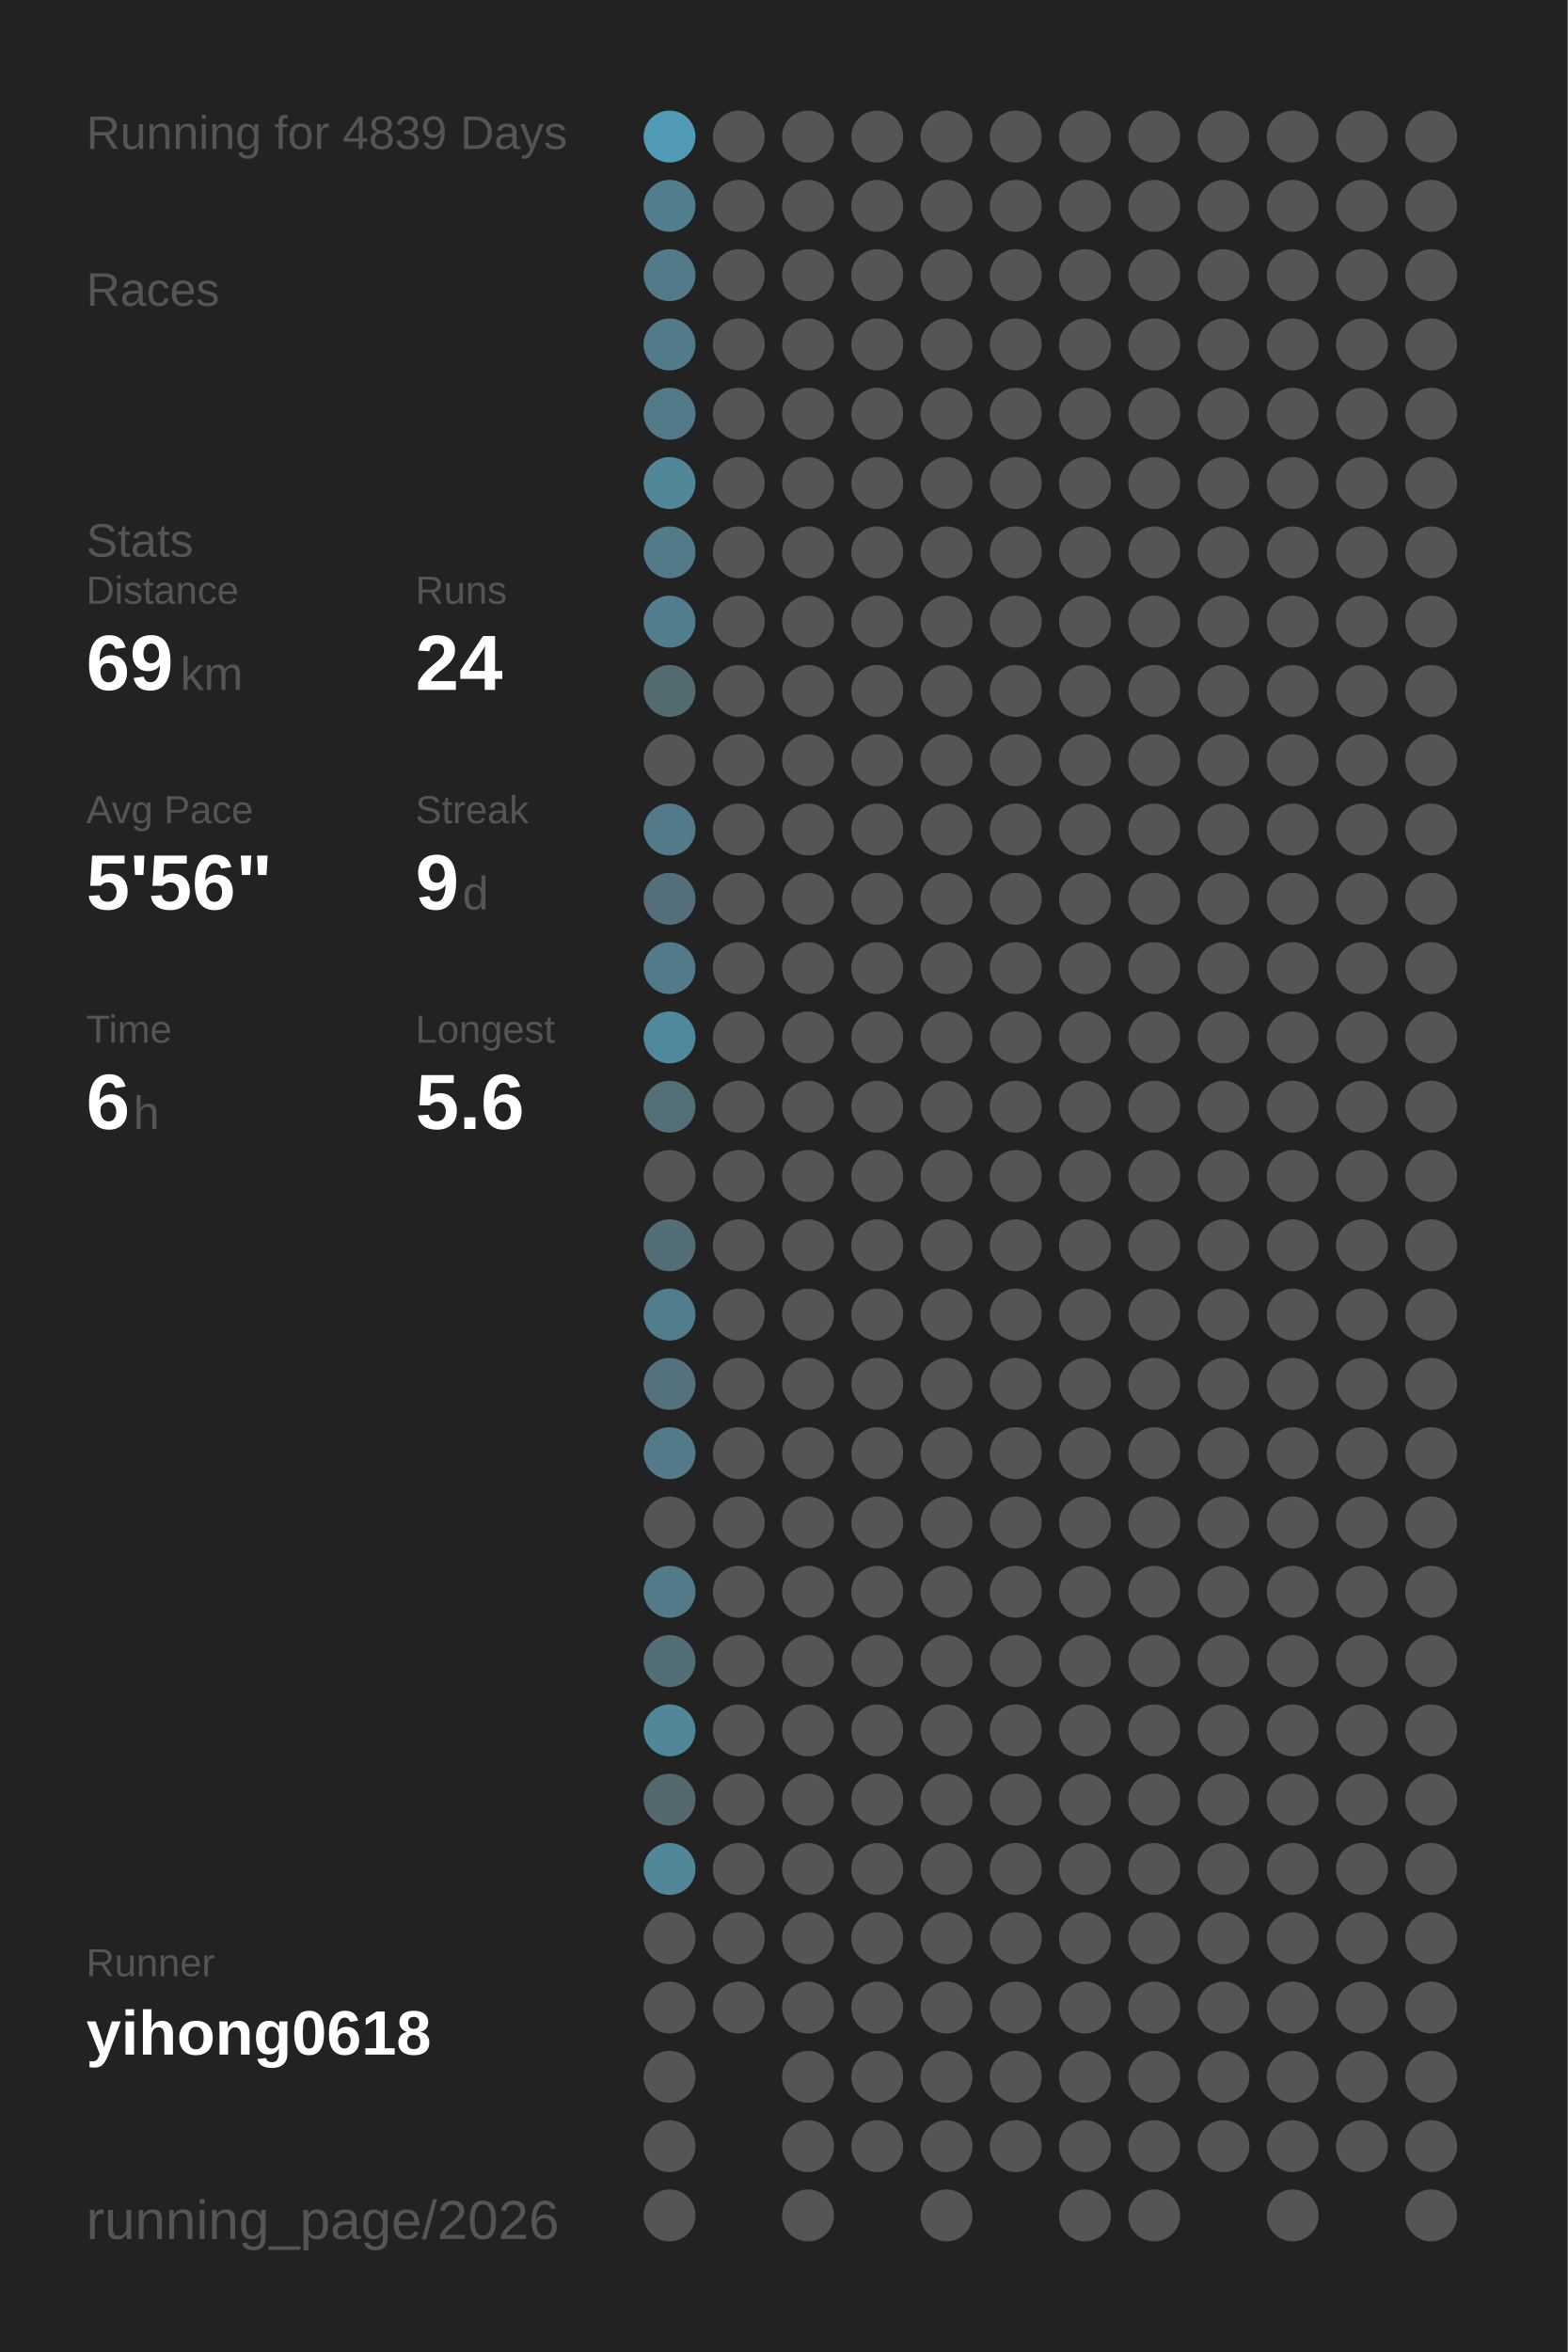
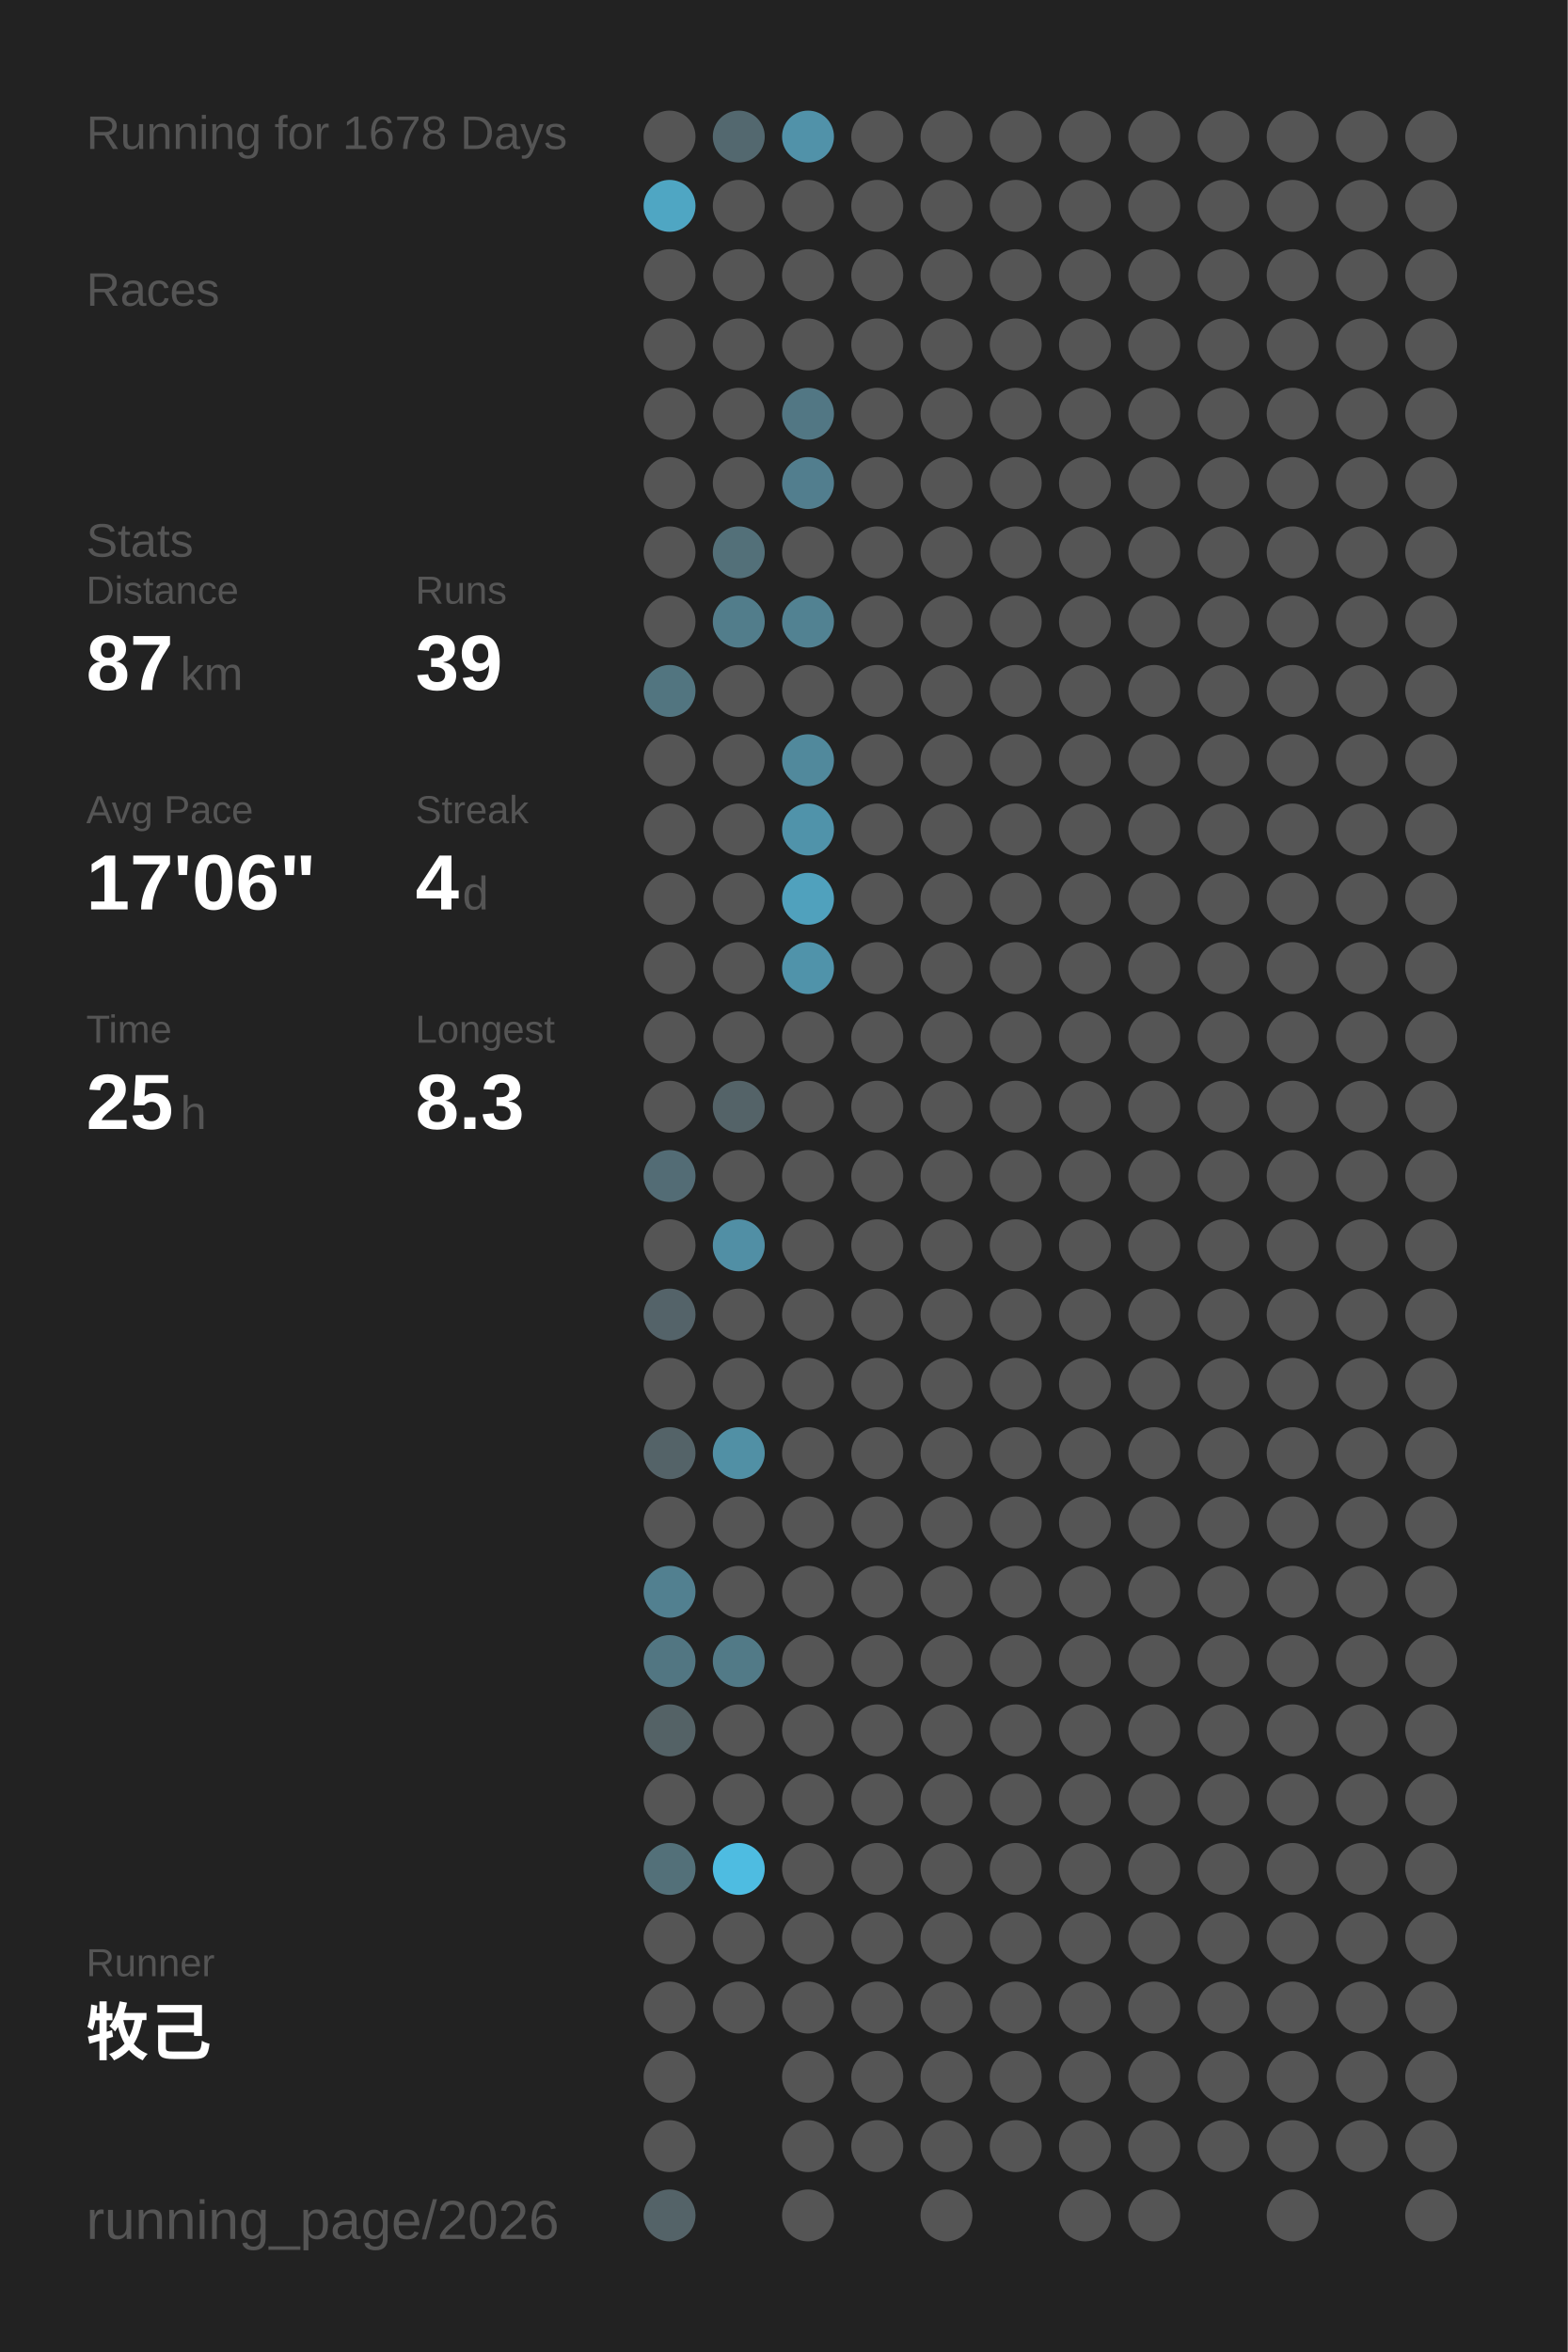
<svg xmlns="http://www.w3.org/2000/svg" baseProfile="full" height="300mm" version="1.1" viewBox="0,0,200,300" width="200mm">
  <defs />
  <rect fill="#222222" height="300" width="200" x="0" y="0" />
-   <text fill="#555555" style="font-size:6px; font-family:Arial;" x="11" y="19">Running for 4839 Days</text>
+   <text fill="#555555" style="font-size:6px; font-family:Arial;" x="11" y="19">Running for 1678 Days</text>
  <text fill="#555555" style="font-size:6px; font-family:Arial;" x="11" y="39">Races</text>
  <text fill="#555555" style="font-size:6px; font-family:Arial;" x="11" y="71">Stats</text>
  <text fill="#555555" style="font-size:5px; font-family:Arial;" x="11" y="77">Distance</text>
-   <text fill="#FFFFFF" style="font-size:10px; font-family:Arial; font-weight:bold;" x="11" y="88">69</text>
+   <text fill="#FFFFFF" style="font-size:10px; font-family:Arial; font-weight:bold;" x="11" y="88">87</text>
  <text fill="#555555" style="font-size:6px; font-family:Arial;" x="23" y="88">km</text>
  <text fill="#555555" style="font-size:5px; font-family:Arial;" x="53" y="77">Runs</text>
-   <text fill="#FFFFFF" style="font-size:10px; font-family:Arial; font-weight:bold;" x="53" y="88">24</text>
+   <text fill="#FFFFFF" style="font-size:10px; font-family:Arial; font-weight:bold;" x="53" y="88">39</text>
  <text fill="#555555" style="font-size:5px; font-family:Arial;" x="11" y="105">Avg Pace</text>
-   <text fill="#FFFFFF" style="font-size:10px; font-family:Arial; font-weight:bold;" x="11" y="116">5'56"</text>
+   <text fill="#FFFFFF" style="font-size:10px; font-family:Arial; font-weight:bold;" x="11" y="116">17'06"</text>
  <text fill="#555555" style="font-size:5px; font-family:Arial;" x="53" y="105">Streak</text>
-   <text fill="#FFFFFF" style="font-size:10px; font-family:Arial; font-weight:bold;" x="53" y="116">9</text>
+   <text fill="#FFFFFF" style="font-size:10px; font-family:Arial; font-weight:bold;" x="53" y="116">4</text>
  <text fill="#555555" style="font-size:6px; font-family:Arial;" x="59" y="116">d</text>
  <text fill="#555555" style="font-size:5px; font-family:Arial;" x="11" y="133">Time</text>
-   <text fill="#FFFFFF" style="font-size:10px; font-family:Arial; font-weight:bold;" x="11" y="144">6</text>
-   <text fill="#555555" style="font-size:6px; font-family:Arial;" x="17" y="144">h</text>
+   <text fill="#FFFFFF" style="font-size:10px; font-family:Arial; font-weight:bold;" x="11" y="144">25</text>
+   <text fill="#555555" style="font-size:6px; font-family:Arial;" x="23" y="144">h</text>
  <text fill="#555555" style="font-size:5px; font-family:Arial;" x="53" y="133">Longest</text>
-   <text fill="#FFFFFF" style="font-size:10px; font-family:Arial; font-weight:bold;" x="53" y="144">5.6</text>
+   <text fill="#FFFFFF" style="font-size:10px; font-family:Arial; font-weight:bold;" x="53" y="144">8.3</text>
  <text fill="#555555" style="font-size:5px; font-family:Arial;" x="11" y="252.065">Runner</text>
-   <text fill="#FFFFFF" style="font-size:8px; font-family:Arial; font-weight:bold;" x="11" y="262.065">yihong0618</text>
+   <text fill="#FFFFFF" style="font-size:8px; font-family:Arial; font-weight:bold;" x="11" y="262.065">牧己</text>
  <text fill="#555555" style="font-size:7px; font-family:Arial;" x="11" y="285.581">running_page/2026</text>
-   <circle cx="85.417" cy="17.419" fill="#509ab3" r="3.312" />
-   <circle cx="85.417" cy="26.258" fill="#527f8e" r="3.312" />
-   <circle cx="85.417" cy="35.097" fill="#527a88" r="3.312" />
-   <circle cx="85.417" cy="43.935" fill="#527a88" r="3.312" />
-   <circle cx="85.417" cy="52.774" fill="#527a88" r="3.312" />
-   <circle cx="85.417" cy="61.613" fill="#518799" r="3.312" />
-   <circle cx="85.417" cy="70.452" fill="#527a88" r="3.312" />
-   <circle cx="85.417" cy="79.29" fill="#527d8c" r="3.312" />
-   <circle cx="85.417" cy="88.129" fill="#536a71" r="3.312" />
+   <circle cx="85.417" cy="17.419" fill="#555555" r="3.312" />
+   <circle cx="85.417" cy="26.258" fill="#4fa6c3" r="3.312" />
+   <circle cx="85.417" cy="35.097" fill="#555555" r="3.312" />
+   <circle cx="85.417" cy="43.935" fill="#555555" r="3.312" />
+   <circle cx="85.417" cy="52.774" fill="#555555" r="3.312" />
+   <circle cx="85.417" cy="61.613" fill="#555555" r="3.312" />
+   <circle cx="85.417" cy="70.452" fill="#555555" r="3.312" />
+   <circle cx="85.417" cy="79.29" fill="#555555" r="3.312" />
+   <circle cx="85.417" cy="88.129" fill="#527580" r="3.312" />
  <circle cx="85.417" cy="96.968" fill="#555555" r="3.312" />
-   <circle cx="85.417" cy="105.806" fill="#527a88" r="3.312" />
-   <circle cx="85.417" cy="114.645" fill="#536f79" r="3.312" />
-   <circle cx="85.417" cy="123.484" fill="#527a88" r="3.312" />
-   <circle cx="85.417" cy="132.323" fill="#51899c" r="3.312" />
-   <circle cx="85.417" cy="141.161" fill="#536f78" r="3.312" />
-   <circle cx="85.417" cy="150" fill="#555555" r="3.312" />
-   <circle cx="85.417" cy="158.839" fill="#536e77" r="3.312" />
-   <circle cx="85.417" cy="167.677" fill="#527d8c" r="3.312" />
-   <circle cx="85.417" cy="176.516" fill="#53727d" r="3.312" />
-   <circle cx="85.417" cy="185.355" fill="#527a88" r="3.312" />
+   <circle cx="85.417" cy="105.806" fill="#555555" r="3.312" />
+   <circle cx="85.417" cy="114.645" fill="#555555" r="3.312" />
+   <circle cx="85.417" cy="123.484" fill="#555555" r="3.312" />
+   <circle cx="85.417" cy="132.323" fill="#555555" r="3.312" />
+   <circle cx="85.417" cy="141.161" fill="#555555" r="3.312" />
+   <circle cx="85.417" cy="150" fill="#536c75" r="3.312" />
+   <circle cx="85.417" cy="158.839" fill="#555555" r="3.312" />
+   <circle cx="85.417" cy="167.677" fill="#546369" r="3.312" />
+   <circle cx="85.417" cy="176.516" fill="#555555" r="3.312" />
+   <circle cx="85.417" cy="185.355" fill="#546368" r="3.312" />
  <circle cx="85.417" cy="194.194" fill="#555555" r="3.312" />
-   <circle cx="85.417" cy="203.032" fill="#527a88" r="3.312" />
-   <circle cx="85.417" cy="211.871" fill="#536e77" r="3.312" />
-   <circle cx="85.417" cy="220.71" fill="#518799" r="3.312" />
-   <circle cx="85.417" cy="229.548" fill="#53686f" r="3.312" />
-   <circle cx="85.417" cy="238.387" fill="#518799" r="3.312" />
+   <circle cx="85.417" cy="203.032" fill="#528090" r="3.312" />
+   <circle cx="85.417" cy="211.871" fill="#527682" r="3.312" />
+   <circle cx="85.417" cy="220.71" fill="#546266" r="3.312" />
+   <circle cx="85.417" cy="229.548" fill="#555555" r="3.312" />
+   <circle cx="85.417" cy="238.387" fill="#537079" r="3.312" />
  <circle cx="85.417" cy="247.226" fill="#555555" r="3.312" />
  <circle cx="85.417" cy="256.065" fill="#555555" r="3.312" />
  <circle cx="85.417" cy="264.903" fill="#555555" r="3.312" />
  <circle cx="85.417" cy="273.742" fill="#555555" r="3.312" />
-   <circle cx="85.417" cy="282.581" fill="#555555" r="3.312" />
-   <circle cx="94.25" cy="17.419" fill="#555555" r="3.312" />
+   <circle cx="85.417" cy="282.581" fill="#546368" r="3.312" />
+   <circle cx="94.25" cy="17.419" fill="#53686f" r="3.312" />
  <circle cx="94.25" cy="26.258" fill="#555555" r="3.312" />
  <circle cx="94.25" cy="35.097" fill="#555555" r="3.312" />
  <circle cx="94.25" cy="43.935" fill="#555555" r="3.312" />
  <circle cx="94.25" cy="52.774" fill="#555555" r="3.312" />
  <circle cx="94.25" cy="61.613" fill="#555555" r="3.312" />
-   <circle cx="94.25" cy="70.452" fill="#555555" r="3.312" />
-   <circle cx="94.25" cy="79.29" fill="#555555" r="3.312" />
+   <circle cx="94.25" cy="70.452" fill="#537079" r="3.312" />
+   <circle cx="94.25" cy="79.29" fill="#527d8b" r="3.312" />
  <circle cx="94.25" cy="88.129" fill="#555555" r="3.312" />
  <circle cx="94.25" cy="96.968" fill="#555555" r="3.312" />
  <circle cx="94.25" cy="105.806" fill="#555555" r="3.312" />
  <circle cx="94.25" cy="114.645" fill="#555555" r="3.312" />
  <circle cx="94.25" cy="123.484" fill="#555555" r="3.312" />
  <circle cx="94.25" cy="132.323" fill="#555555" r="3.312" />
-   <circle cx="94.25" cy="141.161" fill="#555555" r="3.312" />
+   <circle cx="94.25" cy="141.161" fill="#546368" r="3.312" />
  <circle cx="94.25" cy="150" fill="#555555" r="3.312" />
-   <circle cx="94.25" cy="158.839" fill="#555555" r="3.312" />
+   <circle cx="94.25" cy="158.839" fill="#518fa5" r="3.312" />
  <circle cx="94.25" cy="167.677" fill="#555555" r="3.312" />
  <circle cx="94.25" cy="176.516" fill="#555555" r="3.312" />
-   <circle cx="94.25" cy="185.355" fill="#555555" r="3.312" />
+   <circle cx="94.25" cy="185.355" fill="#5190a5" r="3.312" />
  <circle cx="94.25" cy="194.194" fill="#555555" r="3.312" />
  <circle cx="94.25" cy="203.032" fill="#555555" r="3.312" />
-   <circle cx="94.25" cy="211.871" fill="#555555" r="3.312" />
+   <circle cx="94.25" cy="211.871" fill="#527a87" r="3.312" />
  <circle cx="94.25" cy="220.71" fill="#555555" r="3.312" />
  <circle cx="94.25" cy="229.548" fill="#555555" r="3.312" />
-   <circle cx="94.25" cy="238.387" fill="#555555" r="3.312" />
+   <circle cx="94.25" cy="238.387" fill="#4ebce1" r="3.312" />
  <circle cx="94.25" cy="247.226" fill="#555555" r="3.312" />
  <circle cx="94.25" cy="256.065" fill="#555555" r="3.312" />
-   <circle cx="103.083" cy="17.419" fill="#555555" r="3.312" />
+   <circle cx="103.083" cy="17.419" fill="#5192a9" r="3.312" />
  <circle cx="103.083" cy="26.258" fill="#555555" r="3.312" />
  <circle cx="103.083" cy="35.097" fill="#555555" r="3.312" />
  <circle cx="103.083" cy="43.935" fill="#555555" r="3.312" />
-   <circle cx="103.083" cy="52.774" fill="#555555" r="3.312" />
-   <circle cx="103.083" cy="61.613" fill="#555555" r="3.312" />
+   <circle cx="103.083" cy="52.774" fill="#527784" r="3.312" />
+   <circle cx="103.083" cy="61.613" fill="#527e8e" r="3.312" />
  <circle cx="103.083" cy="70.452" fill="#555555" r="3.312" />
-   <circle cx="103.083" cy="79.29" fill="#555555" r="3.312" />
+   <circle cx="103.083" cy="79.29" fill="#528292" r="3.312" />
  <circle cx="103.083" cy="88.129" fill="#555555" r="3.312" />
-   <circle cx="103.083" cy="96.968" fill="#555555" r="3.312" />
-   <circle cx="103.083" cy="105.806" fill="#555555" r="3.312" />
-   <circle cx="103.083" cy="114.645" fill="#555555" r="3.312" />
-   <circle cx="103.083" cy="123.484" fill="#555555" r="3.312" />
+   <circle cx="103.083" cy="96.968" fill="#51899c" r="3.312" />
+   <circle cx="103.083" cy="105.806" fill="#5093aa" r="3.312" />
+   <circle cx="103.083" cy="114.645" fill="#50a1bd" r="3.312" />
+   <circle cx="103.083" cy="123.484" fill="#5093aa" r="3.312" />
  <circle cx="103.083" cy="132.323" fill="#555555" r="3.312" />
  <circle cx="103.083" cy="141.161" fill="#555555" r="3.312" />
  <circle cx="103.083" cy="150" fill="#555555" r="3.312" />
  <circle cx="103.083" cy="158.839" fill="#555555" r="3.312" />
  <circle cx="103.083" cy="167.677" fill="#555555" r="3.312" />
  <circle cx="103.083" cy="176.516" fill="#555555" r="3.312" />
  <circle cx="103.083" cy="185.355" fill="#555555" r="3.312" />
  <circle cx="103.083" cy="194.194" fill="#555555" r="3.312" />
  <circle cx="103.083" cy="203.032" fill="#555555" r="3.312" />
  <circle cx="103.083" cy="211.871" fill="#555555" r="3.312" />
  <circle cx="103.083" cy="220.71" fill="#555555" r="3.312" />
  <circle cx="103.083" cy="229.548" fill="#555555" r="3.312" />
  <circle cx="103.083" cy="238.387" fill="#555555" r="3.312" />
  <circle cx="103.083" cy="247.226" fill="#555555" r="3.312" />
  <circle cx="103.083" cy="256.065" fill="#555555" r="3.312" />
  <circle cx="103.083" cy="264.903" fill="#555555" r="3.312" />
  <circle cx="103.083" cy="273.742" fill="#555555" r="3.312" />
  <circle cx="103.083" cy="282.581" fill="#555555" r="3.312" />
  <circle cx="111.917" cy="17.419" fill="#555555" r="3.312" />
  <circle cx="111.917" cy="26.258" fill="#555555" r="3.312" />
  <circle cx="111.917" cy="35.097" fill="#555555" r="3.312" />
  <circle cx="111.917" cy="43.935" fill="#555555" r="3.312" />
  <circle cx="111.917" cy="52.774" fill="#555555" r="3.312" />
  <circle cx="111.917" cy="61.613" fill="#555555" r="3.312" />
  <circle cx="111.917" cy="70.452" fill="#555555" r="3.312" />
  <circle cx="111.917" cy="79.29" fill="#555555" r="3.312" />
  <circle cx="111.917" cy="88.129" fill="#555555" r="3.312" />
  <circle cx="111.917" cy="96.968" fill="#555555" r="3.312" />
  <circle cx="111.917" cy="105.806" fill="#555555" r="3.312" />
  <circle cx="111.917" cy="114.645" fill="#555555" r="3.312" />
  <circle cx="111.917" cy="123.484" fill="#555555" r="3.312" />
  <circle cx="111.917" cy="132.323" fill="#555555" r="3.312" />
  <circle cx="111.917" cy="141.161" fill="#555555" r="3.312" />
  <circle cx="111.917" cy="150" fill="#555555" r="3.312" />
  <circle cx="111.917" cy="158.839" fill="#555555" r="3.312" />
  <circle cx="111.917" cy="167.677" fill="#555555" r="3.312" />
  <circle cx="111.917" cy="176.516" fill="#555555" r="3.312" />
  <circle cx="111.917" cy="185.355" fill="#555555" r="3.312" />
  <circle cx="111.917" cy="194.194" fill="#555555" r="3.312" />
  <circle cx="111.917" cy="203.032" fill="#555555" r="3.312" />
  <circle cx="111.917" cy="211.871" fill="#555555" r="3.312" />
  <circle cx="111.917" cy="220.71" fill="#555555" r="3.312" />
  <circle cx="111.917" cy="229.548" fill="#555555" r="3.312" />
  <circle cx="111.917" cy="238.387" fill="#555555" r="3.312" />
  <circle cx="111.917" cy="247.226" fill="#555555" r="3.312" />
  <circle cx="111.917" cy="256.065" fill="#555555" r="3.312" />
  <circle cx="111.917" cy="264.903" fill="#555555" r="3.312" />
  <circle cx="111.917" cy="273.742" fill="#555555" r="3.312" />
  <circle cx="120.75" cy="17.419" fill="#555555" r="3.312" />
  <circle cx="120.75" cy="26.258" fill="#555555" r="3.312" />
  <circle cx="120.75" cy="35.097" fill="#555555" r="3.312" />
  <circle cx="120.75" cy="43.935" fill="#555555" r="3.312" />
  <circle cx="120.75" cy="52.774" fill="#555555" r="3.312" />
  <circle cx="120.75" cy="61.613" fill="#555555" r="3.312" />
  <circle cx="120.75" cy="70.452" fill="#555555" r="3.312" />
  <circle cx="120.75" cy="79.29" fill="#555555" r="3.312" />
  <circle cx="120.75" cy="88.129" fill="#555555" r="3.312" />
  <circle cx="120.75" cy="96.968" fill="#555555" r="3.312" />
  <circle cx="120.75" cy="105.806" fill="#555555" r="3.312" />
  <circle cx="120.75" cy="114.645" fill="#555555" r="3.312" />
  <circle cx="120.75" cy="123.484" fill="#555555" r="3.312" />
  <circle cx="120.75" cy="132.323" fill="#555555" r="3.312" />
  <circle cx="120.75" cy="141.161" fill="#555555" r="3.312" />
  <circle cx="120.75" cy="150" fill="#555555" r="3.312" />
  <circle cx="120.75" cy="158.839" fill="#555555" r="3.312" />
  <circle cx="120.75" cy="167.677" fill="#555555" r="3.312" />
  <circle cx="120.75" cy="176.516" fill="#555555" r="3.312" />
  <circle cx="120.75" cy="185.355" fill="#555555" r="3.312" />
  <circle cx="120.75" cy="194.194" fill="#555555" r="3.312" />
  <circle cx="120.75" cy="203.032" fill="#555555" r="3.312" />
  <circle cx="120.75" cy="211.871" fill="#555555" r="3.312" />
  <circle cx="120.75" cy="220.71" fill="#555555" r="3.312" />
  <circle cx="120.75" cy="229.548" fill="#555555" r="3.312" />
  <circle cx="120.75" cy="238.387" fill="#555555" r="3.312" />
  <circle cx="120.75" cy="247.226" fill="#555555" r="3.312" />
  <circle cx="120.75" cy="256.065" fill="#555555" r="3.312" />
  <circle cx="120.75" cy="264.903" fill="#555555" r="3.312" />
  <circle cx="120.75" cy="273.742" fill="#555555" r="3.312" />
  <circle cx="120.75" cy="282.581" fill="#555555" r="3.312" />
  <circle cx="129.583" cy="17.419" fill="#555555" r="3.312" />
  <circle cx="129.583" cy="26.258" fill="#555555" r="3.312" />
  <circle cx="129.583" cy="35.097" fill="#555555" r="3.312" />
  <circle cx="129.583" cy="43.935" fill="#555555" r="3.312" />
  <circle cx="129.583" cy="52.774" fill="#555555" r="3.312" />
  <circle cx="129.583" cy="61.613" fill="#555555" r="3.312" />
  <circle cx="129.583" cy="70.452" fill="#555555" r="3.312" />
  <circle cx="129.583" cy="79.29" fill="#555555" r="3.312" />
  <circle cx="129.583" cy="88.129" fill="#555555" r="3.312" />
  <circle cx="129.583" cy="96.968" fill="#555555" r="3.312" />
  <circle cx="129.583" cy="105.806" fill="#555555" r="3.312" />
  <circle cx="129.583" cy="114.645" fill="#555555" r="3.312" />
  <circle cx="129.583" cy="123.484" fill="#555555" r="3.312" />
  <circle cx="129.583" cy="132.323" fill="#555555" r="3.312" />
  <circle cx="129.583" cy="141.161" fill="#555555" r="3.312" />
  <circle cx="129.583" cy="150" fill="#555555" r="3.312" />
  <circle cx="129.583" cy="158.839" fill="#555555" r="3.312" />
  <circle cx="129.583" cy="167.677" fill="#555555" r="3.312" />
  <circle cx="129.583" cy="176.516" fill="#555555" r="3.312" />
  <circle cx="129.583" cy="185.355" fill="#555555" r="3.312" />
  <circle cx="129.583" cy="194.194" fill="#555555" r="3.312" />
  <circle cx="129.583" cy="203.032" fill="#555555" r="3.312" />
  <circle cx="129.583" cy="211.871" fill="#555555" r="3.312" />
  <circle cx="129.583" cy="220.71" fill="#555555" r="3.312" />
  <circle cx="129.583" cy="229.548" fill="#555555" r="3.312" />
  <circle cx="129.583" cy="238.387" fill="#555555" r="3.312" />
  <circle cx="129.583" cy="247.226" fill="#555555" r="3.312" />
  <circle cx="129.583" cy="256.065" fill="#555555" r="3.312" />
  <circle cx="129.583" cy="264.903" fill="#555555" r="3.312" />
  <circle cx="129.583" cy="273.742" fill="#555555" r="3.312" />
  <circle cx="138.417" cy="17.419" fill="#555555" r="3.312" />
  <circle cx="138.417" cy="26.258" fill="#555555" r="3.312" />
  <circle cx="138.417" cy="35.097" fill="#555555" r="3.312" />
  <circle cx="138.417" cy="43.935" fill="#555555" r="3.312" />
  <circle cx="138.417" cy="52.774" fill="#555555" r="3.312" />
  <circle cx="138.417" cy="61.613" fill="#555555" r="3.312" />
  <circle cx="138.417" cy="70.452" fill="#555555" r="3.312" />
  <circle cx="138.417" cy="79.29" fill="#555555" r="3.312" />
  <circle cx="138.417" cy="88.129" fill="#555555" r="3.312" />
  <circle cx="138.417" cy="96.968" fill="#555555" r="3.312" />
  <circle cx="138.417" cy="105.806" fill="#555555" r="3.312" />
  <circle cx="138.417" cy="114.645" fill="#555555" r="3.312" />
  <circle cx="138.417" cy="123.484" fill="#555555" r="3.312" />
  <circle cx="138.417" cy="132.323" fill="#555555" r="3.312" />
  <circle cx="138.417" cy="141.161" fill="#555555" r="3.312" />
  <circle cx="138.417" cy="150" fill="#555555" r="3.312" />
  <circle cx="138.417" cy="158.839" fill="#555555" r="3.312" />
  <circle cx="138.417" cy="167.677" fill="#555555" r="3.312" />
  <circle cx="138.417" cy="176.516" fill="#555555" r="3.312" />
  <circle cx="138.417" cy="185.355" fill="#555555" r="3.312" />
  <circle cx="138.417" cy="194.194" fill="#555555" r="3.312" />
  <circle cx="138.417" cy="203.032" fill="#555555" r="3.312" />
  <circle cx="138.417" cy="211.871" fill="#555555" r="3.312" />
  <circle cx="138.417" cy="220.71" fill="#555555" r="3.312" />
  <circle cx="138.417" cy="229.548" fill="#555555" r="3.312" />
  <circle cx="138.417" cy="238.387" fill="#555555" r="3.312" />
  <circle cx="138.417" cy="247.226" fill="#555555" r="3.312" />
  <circle cx="138.417" cy="256.065" fill="#555555" r="3.312" />
  <circle cx="138.417" cy="264.903" fill="#555555" r="3.312" />
  <circle cx="138.417" cy="273.742" fill="#555555" r="3.312" />
  <circle cx="138.417" cy="282.581" fill="#555555" r="3.312" />
  <circle cx="147.25" cy="17.419" fill="#555555" r="3.312" />
  <circle cx="147.25" cy="26.258" fill="#555555" r="3.312" />
  <circle cx="147.25" cy="35.097" fill="#555555" r="3.312" />
  <circle cx="147.25" cy="43.935" fill="#555555" r="3.312" />
  <circle cx="147.25" cy="52.774" fill="#555555" r="3.312" />
  <circle cx="147.25" cy="61.613" fill="#555555" r="3.312" />
  <circle cx="147.25" cy="70.452" fill="#555555" r="3.312" />
  <circle cx="147.25" cy="79.29" fill="#555555" r="3.312" />
  <circle cx="147.25" cy="88.129" fill="#555555" r="3.312" />
  <circle cx="147.25" cy="96.968" fill="#555555" r="3.312" />
  <circle cx="147.25" cy="105.806" fill="#555555" r="3.312" />
  <circle cx="147.25" cy="114.645" fill="#555555" r="3.312" />
  <circle cx="147.25" cy="123.484" fill="#555555" r="3.312" />
  <circle cx="147.25" cy="132.323" fill="#555555" r="3.312" />
  <circle cx="147.25" cy="141.161" fill="#555555" r="3.312" />
  <circle cx="147.25" cy="150" fill="#555555" r="3.312" />
  <circle cx="147.25" cy="158.839" fill="#555555" r="3.312" />
  <circle cx="147.25" cy="167.677" fill="#555555" r="3.312" />
  <circle cx="147.25" cy="176.516" fill="#555555" r="3.312" />
  <circle cx="147.25" cy="185.355" fill="#555555" r="3.312" />
  <circle cx="147.25" cy="194.194" fill="#555555" r="3.312" />
  <circle cx="147.25" cy="203.032" fill="#555555" r="3.312" />
  <circle cx="147.25" cy="211.871" fill="#555555" r="3.312" />
  <circle cx="147.25" cy="220.71" fill="#555555" r="3.312" />
  <circle cx="147.25" cy="229.548" fill="#555555" r="3.312" />
  <circle cx="147.25" cy="238.387" fill="#555555" r="3.312" />
  <circle cx="147.25" cy="247.226" fill="#555555" r="3.312" />
  <circle cx="147.25" cy="256.065" fill="#555555" r="3.312" />
  <circle cx="147.25" cy="264.903" fill="#555555" r="3.312" />
  <circle cx="147.25" cy="273.742" fill="#555555" r="3.312" />
  <circle cx="147.25" cy="282.581" fill="#555555" r="3.312" />
  <circle cx="156.083" cy="17.419" fill="#555555" r="3.312" />
  <circle cx="156.083" cy="26.258" fill="#555555" r="3.312" />
  <circle cx="156.083" cy="35.097" fill="#555555" r="3.312" />
  <circle cx="156.083" cy="43.935" fill="#555555" r="3.312" />
  <circle cx="156.083" cy="52.774" fill="#555555" r="3.312" />
  <circle cx="156.083" cy="61.613" fill="#555555" r="3.312" />
  <circle cx="156.083" cy="70.452" fill="#555555" r="3.312" />
  <circle cx="156.083" cy="79.29" fill="#555555" r="3.312" />
  <circle cx="156.083" cy="88.129" fill="#555555" r="3.312" />
  <circle cx="156.083" cy="96.968" fill="#555555" r="3.312" />
  <circle cx="156.083" cy="105.806" fill="#555555" r="3.312" />
  <circle cx="156.083" cy="114.645" fill="#555555" r="3.312" />
  <circle cx="156.083" cy="123.484" fill="#555555" r="3.312" />
  <circle cx="156.083" cy="132.323" fill="#555555" r="3.312" />
  <circle cx="156.083" cy="141.161" fill="#555555" r="3.312" />
  <circle cx="156.083" cy="150" fill="#555555" r="3.312" />
  <circle cx="156.083" cy="158.839" fill="#555555" r="3.312" />
  <circle cx="156.083" cy="167.677" fill="#555555" r="3.312" />
  <circle cx="156.083" cy="176.516" fill="#555555" r="3.312" />
  <circle cx="156.083" cy="185.355" fill="#555555" r="3.312" />
  <circle cx="156.083" cy="194.194" fill="#555555" r="3.312" />
  <circle cx="156.083" cy="203.032" fill="#555555" r="3.312" />
  <circle cx="156.083" cy="211.871" fill="#555555" r="3.312" />
  <circle cx="156.083" cy="220.71" fill="#555555" r="3.312" />
  <circle cx="156.083" cy="229.548" fill="#555555" r="3.312" />
  <circle cx="156.083" cy="238.387" fill="#555555" r="3.312" />
  <circle cx="156.083" cy="247.226" fill="#555555" r="3.312" />
  <circle cx="156.083" cy="256.065" fill="#555555" r="3.312" />
  <circle cx="156.083" cy="264.903" fill="#555555" r="3.312" />
  <circle cx="156.083" cy="273.742" fill="#555555" r="3.312" />
  <circle cx="164.917" cy="17.419" fill="#555555" r="3.312" />
  <circle cx="164.917" cy="26.258" fill="#555555" r="3.312" />
  <circle cx="164.917" cy="35.097" fill="#555555" r="3.312" />
  <circle cx="164.917" cy="43.935" fill="#555555" r="3.312" />
  <circle cx="164.917" cy="52.774" fill="#555555" r="3.312" />
  <circle cx="164.917" cy="61.613" fill="#555555" r="3.312" />
  <circle cx="164.917" cy="70.452" fill="#555555" r="3.312" />
  <circle cx="164.917" cy="79.29" fill="#555555" r="3.312" />
  <circle cx="164.917" cy="88.129" fill="#555555" r="3.312" />
  <circle cx="164.917" cy="96.968" fill="#555555" r="3.312" />
  <circle cx="164.917" cy="105.806" fill="#555555" r="3.312" />
  <circle cx="164.917" cy="114.645" fill="#555555" r="3.312" />
  <circle cx="164.917" cy="123.484" fill="#555555" r="3.312" />
  <circle cx="164.917" cy="132.323" fill="#555555" r="3.312" />
  <circle cx="164.917" cy="141.161" fill="#555555" r="3.312" />
  <circle cx="164.917" cy="150" fill="#555555" r="3.312" />
  <circle cx="164.917" cy="158.839" fill="#555555" r="3.312" />
  <circle cx="164.917" cy="167.677" fill="#555555" r="3.312" />
  <circle cx="164.917" cy="176.516" fill="#555555" r="3.312" />
  <circle cx="164.917" cy="185.355" fill="#555555" r="3.312" />
  <circle cx="164.917" cy="194.194" fill="#555555" r="3.312" />
  <circle cx="164.917" cy="203.032" fill="#555555" r="3.312" />
  <circle cx="164.917" cy="211.871" fill="#555555" r="3.312" />
  <circle cx="164.917" cy="220.71" fill="#555555" r="3.312" />
  <circle cx="164.917" cy="229.548" fill="#555555" r="3.312" />
  <circle cx="164.917" cy="238.387" fill="#555555" r="3.312" />
  <circle cx="164.917" cy="247.226" fill="#555555" r="3.312" />
  <circle cx="164.917" cy="256.065" fill="#555555" r="3.312" />
  <circle cx="164.917" cy="264.903" fill="#555555" r="3.312" />
  <circle cx="164.917" cy="273.742" fill="#555555" r="3.312" />
  <circle cx="164.917" cy="282.581" fill="#555555" r="3.312" />
  <circle cx="173.75" cy="17.419" fill="#555555" r="3.312" />
  <circle cx="173.75" cy="26.258" fill="#555555" r="3.312" />
  <circle cx="173.75" cy="35.097" fill="#555555" r="3.312" />
  <circle cx="173.75" cy="43.935" fill="#555555" r="3.312" />
  <circle cx="173.75" cy="52.774" fill="#555555" r="3.312" />
  <circle cx="173.75" cy="61.613" fill="#555555" r="3.312" />
  <circle cx="173.75" cy="70.452" fill="#555555" r="3.312" />
  <circle cx="173.75" cy="79.29" fill="#555555" r="3.312" />
  <circle cx="173.75" cy="88.129" fill="#555555" r="3.312" />
  <circle cx="173.75" cy="96.968" fill="#555555" r="3.312" />
  <circle cx="173.75" cy="105.806" fill="#555555" r="3.312" />
  <circle cx="173.75" cy="114.645" fill="#555555" r="3.312" />
  <circle cx="173.75" cy="123.484" fill="#555555" r="3.312" />
  <circle cx="173.75" cy="132.323" fill="#555555" r="3.312" />
  <circle cx="173.75" cy="141.161" fill="#555555" r="3.312" />
  <circle cx="173.75" cy="150" fill="#555555" r="3.312" />
  <circle cx="173.75" cy="158.839" fill="#555555" r="3.312" />
  <circle cx="173.75" cy="167.677" fill="#555555" r="3.312" />
  <circle cx="173.75" cy="176.516" fill="#555555" r="3.312" />
  <circle cx="173.75" cy="185.355" fill="#555555" r="3.312" />
  <circle cx="173.75" cy="194.194" fill="#555555" r="3.312" />
  <circle cx="173.75" cy="203.032" fill="#555555" r="3.312" />
  <circle cx="173.75" cy="211.871" fill="#555555" r="3.312" />
  <circle cx="173.75" cy="220.71" fill="#555555" r="3.312" />
  <circle cx="173.75" cy="229.548" fill="#555555" r="3.312" />
  <circle cx="173.75" cy="238.387" fill="#555555" r="3.312" />
  <circle cx="173.75" cy="247.226" fill="#555555" r="3.312" />
  <circle cx="173.75" cy="256.065" fill="#555555" r="3.312" />
  <circle cx="173.75" cy="264.903" fill="#555555" r="3.312" />
  <circle cx="173.75" cy="273.742" fill="#555555" r="3.312" />
  <circle cx="182.583" cy="17.419" fill="#555555" r="3.312" />
  <circle cx="182.583" cy="26.258" fill="#555555" r="3.312" />
  <circle cx="182.583" cy="35.097" fill="#555555" r="3.312" />
  <circle cx="182.583" cy="43.935" fill="#555555" r="3.312" />
  <circle cx="182.583" cy="52.774" fill="#555555" r="3.312" />
  <circle cx="182.583" cy="61.613" fill="#555555" r="3.312" />
  <circle cx="182.583" cy="70.452" fill="#555555" r="3.312" />
  <circle cx="182.583" cy="79.29" fill="#555555" r="3.312" />
  <circle cx="182.583" cy="88.129" fill="#555555" r="3.312" />
  <circle cx="182.583" cy="96.968" fill="#555555" r="3.312" />
  <circle cx="182.583" cy="105.806" fill="#555555" r="3.312" />
  <circle cx="182.583" cy="114.645" fill="#555555" r="3.312" />
  <circle cx="182.583" cy="123.484" fill="#555555" r="3.312" />
  <circle cx="182.583" cy="132.323" fill="#555555" r="3.312" />
  <circle cx="182.583" cy="141.161" fill="#555555" r="3.312" />
  <circle cx="182.583" cy="150" fill="#555555" r="3.312" />
  <circle cx="182.583" cy="158.839" fill="#555555" r="3.312" />
  <circle cx="182.583" cy="167.677" fill="#555555" r="3.312" />
  <circle cx="182.583" cy="176.516" fill="#555555" r="3.312" />
  <circle cx="182.583" cy="185.355" fill="#555555" r="3.312" />
  <circle cx="182.583" cy="194.194" fill="#555555" r="3.312" />
  <circle cx="182.583" cy="203.032" fill="#555555" r="3.312" />
  <circle cx="182.583" cy="211.871" fill="#555555" r="3.312" />
  <circle cx="182.583" cy="220.71" fill="#555555" r="3.312" />
  <circle cx="182.583" cy="229.548" fill="#555555" r="3.312" />
  <circle cx="182.583" cy="238.387" fill="#555555" r="3.312" />
  <circle cx="182.583" cy="247.226" fill="#555555" r="3.312" />
  <circle cx="182.583" cy="256.065" fill="#555555" r="3.312" />
  <circle cx="182.583" cy="264.903" fill="#555555" r="3.312" />
  <circle cx="182.583" cy="273.742" fill="#555555" r="3.312" />
  <circle cx="182.583" cy="282.581" fill="#555555" r="3.312" />
</svg>
